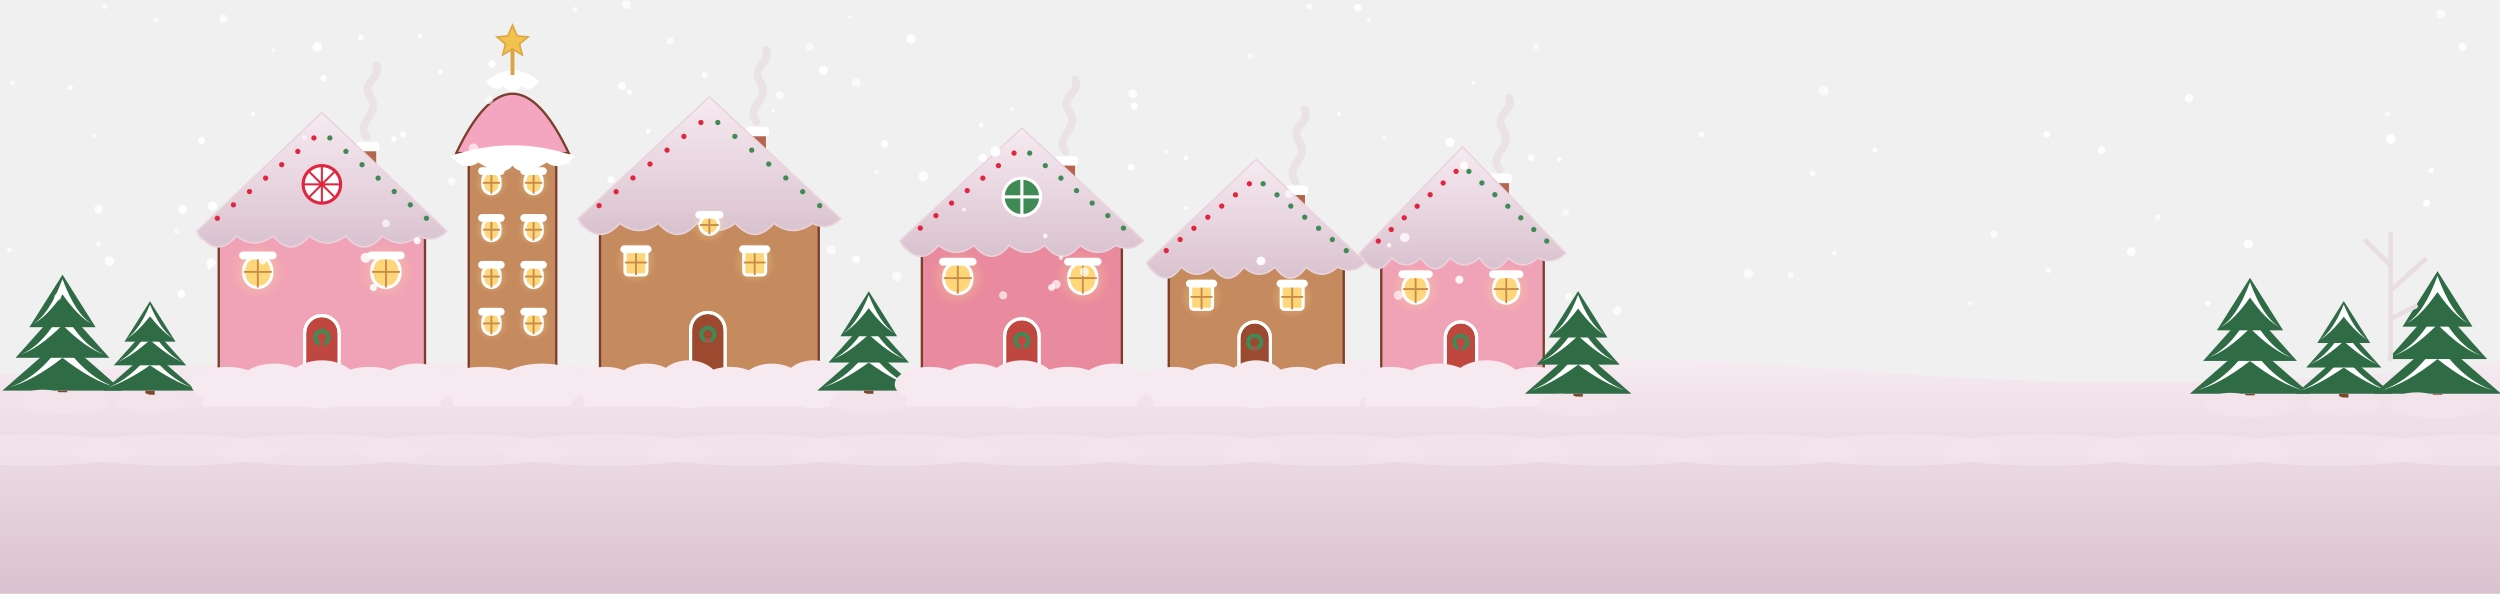
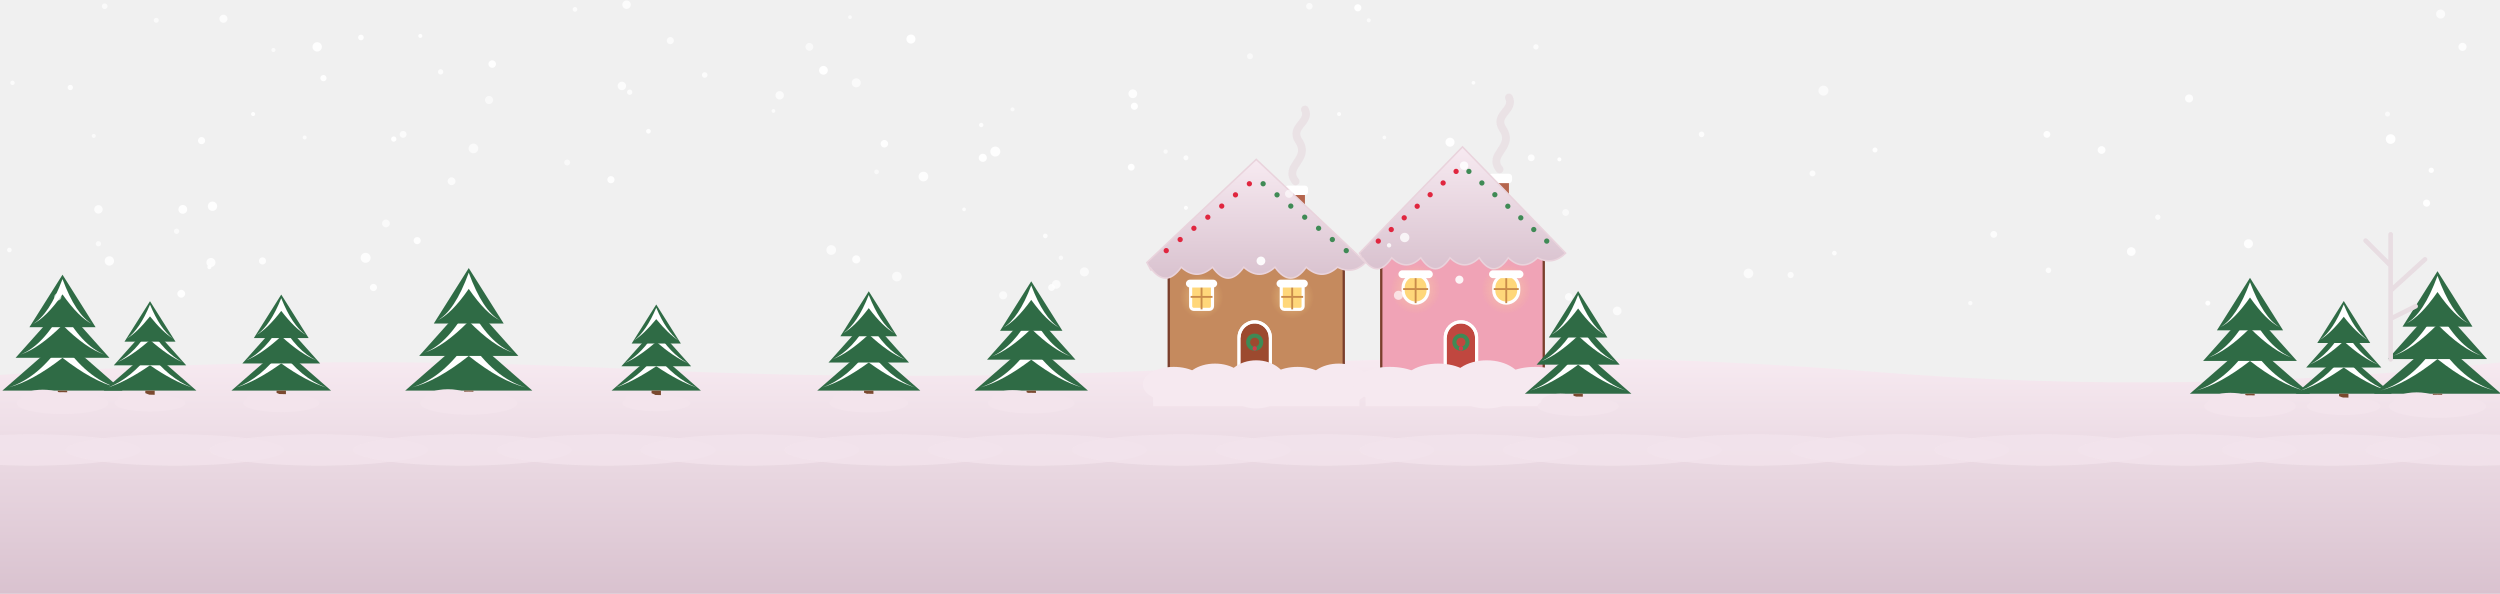
<svg xmlns="http://www.w3.org/2000/svg" width="1600" height="380" viewBox="0 0 1600 380">
  <defs>
    <radialGradient id="glow" cx="50%" cy="50%" r="50%">
      <stop offset="0" stop-color="#fff3c4" />
      <stop offset="1" stop-color="#ffd27a" stop-opacity="0" />
    </radialGradient>
    <linearGradient id="snowg" x1="0" y1="0" x2="0" y2="1">
      <stop offset="0" stop-color="#f7eaf1" />
      <stop offset="1" stop-color="#d9c2cf" />
    </linearGradient>
  </defs>
  <path d="M0 380 V240 Q200 226 400 236 T800 234 T1200 238 T1600 232 V380 Z" fill="url(#snowg)" />
  <path d="M1.5 250.0 L40 216.4 L78.5 250.0 Z" fill="#2f6b45" />
  <path d="M5.35 248.0 Q24.6 242.0 40 219.2 Q55.4 242.0 74.65 248.0 Q59.25 244.0 40 229.0 Q20.75 244.0 5.35 248.0 Z" fill="#fff" />
  <path d="M9.97 229.0 L40 195.4 L70.03 229.0 Z" fill="#2f6b45" />
  <path d="M12.973 227.0 Q27.988 221.0 40 198.2 Q52.012 221.0 67.027 227.0 Q55.015 223.0 40 208.0 Q24.985 223.0 12.973 227.0 Z" fill="#fff" />
  <path d="M18.825 209.4 L40 175.8 L61.175 209.4 Z" fill="#2f6b45" />
  <path d="M20.942 207.4 Q31.53 201.4 40 178.6 Q48.47 201.4 59.058 207.4 Q50.587 203.4 40 188.4 Q29.413 203.4 20.942 207.4 Z" fill="#fff" />
  <rect x="37" y="250" width="6" height="8" fill="#7a4a2f" />
  <ellipse cx="40" cy="258" rx="29.4" ry="7.0" fill="#f3e4ec" />
  <ellipse cx="27.4" cy="255" rx="14.0" ry="5.6" fill="#f3e4ec" />
  <path d="M66.3 250.0 L96 224.08 L125.7 250.0 Z" fill="#2f6b45" />
  <path d="M69.27 248.0 Q84.12 242.0 96 226.24 Q107.88 242.0 122.73 248.0 Q110.85 244.0 96 233.8 Q81.15 244.0 69.27 248.0 Z" fill="#fff" />
  <path d="M72.834 233.8 L96 207.88 L119.166 233.8 Z" fill="#2f6b45" />
  <path d="M75.151 231.8 Q86.734 225.8 96 210.04 Q105.266 225.8 116.849 231.8 Q107.583 227.8 96 217.6 Q84.417 227.8 75.151 231.8 Z" fill="#fff" />
  <path d="M79.665 218.68 L96 192.76 L112.335 218.68 Z" fill="#2f6b45" />
  <path d="M81.298 216.68 Q89.466 210.68 96 194.92 Q102.534 210.68 110.702 216.68 Q104.168 212.68 96 202.48 Q87.832 212.68 81.298 216.68 Z" fill="#fff" />
  <rect x="93" y="250" width="6" height="8" fill="#7a4a2f" />
  <ellipse cx="96" cy="258" rx="22.7" ry="5.4" fill="#f3e4ec" />
  <ellipse cx="86.3" cy="255" rx="10.8" ry="4.3" fill="#f3e4ec" />
-   <rect x="229.76" y="94.0" width="11" height="38.4" fill="#b5654d" />
-   <rect x="227.76" y="90.8" width="15" height="6" rx="2" fill="#fff" />
-   <path d="M234.76 87.6 c-8 -10 10 -14 2 -26 c-6 -9 8 -12 4 -20" fill="none" stroke="#e8dde2" stroke-width="5" stroke-linecap="round" opacity=".75" />
-   <rect x="140" y="142" width="132" height="104" fill="#f0a3b6" stroke="#7a3f2c" stroke-width="1.5" />
-   <circle cx="146.5" cy="146.0" r="1.4" fill="#fff" />
-   <circle cx="153.5" cy="146.0" r="1.4" fill="#fff" />
-   <circle cx="160.5" cy="146.0" r="1.4" fill="#fff" />
-   <circle cx="167.5" cy="146.0" r="1.4" fill="#fff" />
-   <circle cx="174.5" cy="146.0" r="1.4" fill="#fff" />
-   <circle cx="181.5" cy="146.0" r="1.4" fill="#fff" />
-   <circle cx="188.5" cy="146.0" r="1.4" fill="#fff" />
-   <circle cx="195.5" cy="146.0" r="1.4" fill="#fff" />
-   <circle cx="202.5" cy="146.0" r="1.4" fill="#fff" />
-   <circle cx="209.5" cy="146.0" r="1.4" fill="#fff" />
-   <circle cx="216.5" cy="146.0" r="1.4" fill="#fff" />
-   <circle cx="223.5" cy="146.0" r="1.4" fill="#fff" />
-   <circle cx="230.5" cy="146.0" r="1.4" fill="#fff" />
-   <circle cx="237.5" cy="146.0" r="1.4" fill="#fff" />
-   <circle cx="244.5" cy="146.0" r="1.4" fill="#fff" />
-   <circle cx="251.5" cy="146.0" r="1.4" fill="#fff" />
-   <circle cx="258.5" cy="146.0" r="1.4" fill="#fff" />
-   <circle cx="265.5" cy="146.0" r="1.4" fill="#fff" />
-   <path d="M130 146 L206.0 78 L282 146 Z" fill="#f6c6d4" stroke="#7a3f2c" stroke-width="1.5" />
-   <path d="M126 148 L206.0 72 L286 148 Q278 156 268 151 Q256.3 160 244.7 151 Q233.0 165 221.3 151 Q209.7 160 198.0 151 Q186.3 165 174.7 151 Q163.0 160 151.3 151 Q139.7 165 128.0 151 Q130 156 126 148 Z" fill="url(#snowg)" stroke="#e9d3dc" stroke-width="1" />
-   <circle cx="139.1" cy="139.7" r="1.7" fill="#e0263f" />
-   <circle cx="149.4" cy="131.1" r="1.7" fill="#e0263f" />
-   <circle cx="159.7" cy="122.6" r="1.7" fill="#e0263f" />
-   <circle cx="170.0" cy="114.0" r="1.7" fill="#e0263f" />
-   <circle cx="180.3" cy="105.4" r="1.7" fill="#e0263f" />
-   <circle cx="190.6" cy="96.9" r="1.7" fill="#e0263f" />
-   <circle cx="200.9" cy="88.3" r="1.7" fill="#e0263f" />
-   <circle cx="211.1" cy="88.3" r="1.7" fill="#3f8a55" />
-   <circle cx="221.4" cy="96.9" r="1.7" fill="#3f8a55" />
-   <circle cx="231.7" cy="105.4" r="1.7" fill="#3f8a55" />
-   <circle cx="242.0" cy="114.0" r="1.7" fill="#3f8a55" />
-   <circle cx="252.3" cy="122.6" r="1.7" fill="#3f8a55" />
-   <circle cx="262.6" cy="131.1" r="1.7" fill="#3f8a55" />
-   <circle cx="272.9" cy="139.7" r="1.7" fill="#3f8a55" />
-   <circle cx="165.0" cy="174.0" r="18" fill="url(#glow)" opacity=".55" />
-   <rect x="156" y="164" width="18" height="20" rx="9.0" fill="#ffd77a" stroke="#fff" stroke-width="2" />
-   <line x1="165.0" y1="164" x2="165.0" y2="184" stroke="#c98b4a" stroke-width="1.2" />
-   <line x1="156" y1="174.0" x2="174" y2="174.0" stroke="#c98b4a" stroke-width="1.2" />
-   <rect x="153" y="161" width="24" height="5" rx="2.5" fill="#fff" />
-   <circle cx="247.0" cy="174.0" r="18" fill="url(#glow)" opacity=".55" />
-   <rect x="238" y="164" width="18" height="20" rx="9.0" fill="#ffd77a" stroke="#fff" stroke-width="2" />
-   <line x1="247.0" y1="164" x2="247.0" y2="184" stroke="#c98b4a" stroke-width="1.2" />
-   <line x1="238" y1="174.0" x2="256" y2="174.0" stroke="#c98b4a" stroke-width="1.2" />
-   <rect x="235" y="161" width="24" height="5" rx="2.5" fill="#fff" />
-   <rect x="195" y="202" width="22" height="44" rx="11.0" ry="11.0" fill="#c0473f" stroke="#fff" stroke-width="2" />
-   <rect x="195" y="213.0" width="22" height="33.0" fill="#c0473f" />
-   <path d="M195 246 V213.0 A11.0 11.0 0 0 1 217 213.0 V246" fill="none" stroke="#fff" stroke-width="2" />
-   <circle cx="206.0" cy="216.0" r="4.2" fill="none" stroke="#3f8a55" stroke-width="2.6" />
-   <circle cx="206.0" cy="220.0" r="1.4" fill="#d23c4b" />
-   <circle cx="206" cy="118" r="12" fill="#fff" stroke="#e0263f" stroke-width="2" />
-   <path d="M194 118 H218 M206 106 V130 M198 110 L214 126 M214 110 L198 126" stroke="#e0263f" stroke-width="1.3" />
-   <ellipse cx="145.2" cy="246" rx="22.8" ry="11.2" fill="#f6e9f0" />
-   <ellipse cx="175.6" cy="246" rx="22.8" ry="13.3" fill="#f6e9f0" />
-   <ellipse cx="206.0" cy="246" rx="22.8" ry="15.4" fill="#f6e9f0" />
-   <ellipse cx="236.4" cy="246" rx="22.8" ry="11.2" fill="#f6e9f0" />
-   <ellipse cx="266.8" cy="246" rx="22.8" ry="13.3" fill="#f6e9f0" />
-   <rect x="130" y="246" width="152" height="14" fill="#f6e9f0" />
-   <rect x="300" y="96" width="56" height="150" fill="#c58a5e" stroke="#7a3f2c" stroke-width="1.5" />
-   <circle cx="314.5" cy="117.0" r="11" fill="url(#glow)" opacity=".55" />
-   <rect x="309" y="110" width="11" height="14" rx="5.5" fill="#ffd77a" stroke="#fff" stroke-width="2" />
-   <line x1="314.5" y1="110" x2="314.5" y2="124" stroke="#c98b4a" stroke-width="1.2" />
-   <line x1="309" y1="117.0" x2="320" y2="117.0" stroke="#c98b4a" stroke-width="1.2" />
-   <rect x="306" y="107" width="17" height="5" rx="2.5" fill="#fff" />
-   <circle cx="341.5" cy="117.0" r="11" fill="url(#glow)" opacity=".55" />
-   <rect x="336" y="110" width="11" height="14" rx="5.5" fill="#ffd77a" stroke="#fff" stroke-width="2" />
-   <line x1="341.5" y1="110" x2="341.5" y2="124" stroke="#c98b4a" stroke-width="1.2" />
-   <line x1="336" y1="117.0" x2="347" y2="117.0" stroke="#c98b4a" stroke-width="1.2" />
-   <rect x="333" y="107" width="17" height="5" rx="2.5" fill="#fff" />
-   <circle cx="314.5" cy="147.0" r="11" fill="url(#glow)" opacity=".55" />
-   <rect x="309" y="140" width="11" height="14" rx="5.5" fill="#ffd77a" stroke="#fff" stroke-width="2" />
-   <line x1="314.5" y1="140" x2="314.5" y2="154" stroke="#c98b4a" stroke-width="1.2" />
-   <line x1="309" y1="147.0" x2="320" y2="147.0" stroke="#c98b4a" stroke-width="1.2" />
-   <rect x="306" y="137" width="17" height="5" rx="2.5" fill="#fff" />
-   <circle cx="341.5" cy="147.0" r="11" fill="url(#glow)" opacity=".55" />
-   <rect x="336" y="140" width="11" height="14" rx="5.5" fill="#ffd77a" stroke="#fff" stroke-width="2" />
-   <line x1="341.5" y1="140" x2="341.5" y2="154" stroke="#c98b4a" stroke-width="1.2" />
-   <line x1="336" y1="147.0" x2="347" y2="147.0" stroke="#c98b4a" stroke-width="1.2" />
-   <rect x="333" y="137" width="17" height="5" rx="2.5" fill="#fff" />
-   <circle cx="314.5" cy="177.0" r="11" fill="url(#glow)" opacity=".55" />
-   <rect x="309" y="170" width="11" height="14" rx="5.5" fill="#ffd77a" stroke="#fff" stroke-width="2" />
-   <line x1="314.5" y1="170" x2="314.5" y2="184" stroke="#c98b4a" stroke-width="1.2" />
-   <line x1="309" y1="177.0" x2="320" y2="177.0" stroke="#c98b4a" stroke-width="1.2" />
-   <rect x="306" y="167" width="17" height="5" rx="2.5" fill="#fff" />
-   <circle cx="341.5" cy="177.0" r="11" fill="url(#glow)" opacity=".55" />
-   <rect x="336" y="170" width="11" height="14" rx="5.5" fill="#ffd77a" stroke="#fff" stroke-width="2" />
-   <line x1="341.5" y1="170" x2="341.5" y2="184" stroke="#c98b4a" stroke-width="1.2" />
-   <line x1="336" y1="177.0" x2="347" y2="177.0" stroke="#c98b4a" stroke-width="1.2" />
-   <rect x="333" y="167" width="17" height="5" rx="2.5" fill="#fff" />
-   <circle cx="314.5" cy="207.0" r="11" fill="url(#glow)" opacity=".55" />
-   <rect x="309" y="200" width="11" height="14" rx="5.5" fill="#ffd77a" stroke="#fff" stroke-width="2" />
-   <line x1="314.5" y1="200" x2="314.5" y2="214" stroke="#c98b4a" stroke-width="1.2" />
-   <line x1="309" y1="207.0" x2="320" y2="207.0" stroke="#c98b4a" stroke-width="1.2" />
-   <rect x="306" y="197" width="17" height="5" rx="2.5" fill="#fff" />
-   <circle cx="341.5" cy="207.0" r="11" fill="url(#glow)" opacity=".55" />
-   <rect x="336" y="200" width="11" height="14" rx="5.5" fill="#ffd77a" stroke="#fff" stroke-width="2" />
-   <line x1="341.5" y1="200" x2="341.5" y2="214" stroke="#c98b4a" stroke-width="1.2" />
-   <line x1="336" y1="207.0" x2="347" y2="207.0" stroke="#c98b4a" stroke-width="1.2" />
-   <rect x="333" y="197" width="17" height="5" rx="2.5" fill="#fff" />
-   <path d="M292 98 Q328.0 22 364 98 Z" fill="#f4a6c0" stroke="#7a3f2c" stroke-width="1.5" />
-   <path d="M288 100 Q328.0 86 368 100 Q358 110 350 104 Q334.0 114 328.0 106 Q322.0 114 306 104 Q298 110 288 100 Z" fill="#fff" />
-   <path d="M311.0 52 Q328.0 38 345.0 52 Q339.0 60 334.0 55 Q328.0 62 322.0 55 Q317.0 60 311.0 52 Z" fill="#fff" />
-   <line x1="328.0" y1="48" x2="328.0" y2="30" stroke="#d9a441" stroke-width="2.5" />
-   <path d="M328.0 16 l3 7 7 .6 -5.5 4.6 1.8 7 -6.3 -3.8 -6.3 3.8 1.8 -7 -5.5 -4.6 7 -.6 z" fill="#f2c14e" stroke="#d9a441" />
-   <ellipse cx="309.0" cy="246" rx="28.5" ry="11.2" fill="#f6e9f0" />
-   <ellipse cx="347.0" cy="246" rx="28.5" ry="13.3" fill="#f6e9f0" />
-   <rect x="290" y="246" width="76" height="14" fill="#f6e9f0" />
-   <rect x="479.2" y="84.5" width="11" height="39.6" fill="#b5654d" />
-   <rect x="477.2" y="81.2" width="15" height="6" rx="2" fill="#fff" />
-   <path d="M484.2 77.9 c-8 -10 10 -14 2 -26 c-6 -9 8 -12 4 -20" fill="none" stroke="#e8dde2" stroke-width="5" stroke-linecap="round" opacity=".75" />
-   <rect x="384" y="134" width="140" height="112" fill="#c58a5e" stroke="#7a3f2c" stroke-width="1.5" />
-   <circle cx="390.4" cy="138.0" r="1.4" fill="#fff" />
-   <circle cx="397.1" cy="138.0" r="1.4" fill="#fff" />
-   <circle cx="403.8" cy="138.0" r="1.4" fill="#fff" />
-   <circle cx="410.4" cy="138.0" r="1.4" fill="#fff" />
-   <circle cx="417.1" cy="138.0" r="1.4" fill="#fff" />
-   <circle cx="423.9" cy="138.0" r="1.4" fill="#fff" />
-   <circle cx="430.6" cy="138.0" r="1.4" fill="#fff" />
-   <circle cx="437.2" cy="138.0" r="1.4" fill="#fff" />
-   <circle cx="443.9" cy="138.0" r="1.4" fill="#fff" />
-   <circle cx="450.6" cy="138.0" r="1.4" fill="#fff" />
-   <circle cx="457.4" cy="138.0" r="1.4" fill="#fff" />
-   <circle cx="464.1" cy="138.0" r="1.4" fill="#fff" />
-   <circle cx="470.8" cy="138.0" r="1.4" fill="#fff" />
-   <circle cx="477.4" cy="138.0" r="1.4" fill="#fff" />
-   <circle cx="484.1" cy="138.0" r="1.4" fill="#fff" />
-   <circle cx="490.9" cy="138.0" r="1.4" fill="#fff" />
-   <circle cx="497.6" cy="138.0" r="1.4" fill="#fff" />
-   <circle cx="504.2" cy="138.0" r="1.4" fill="#fff" />
-   <circle cx="510.9" cy="138.0" r="1.4" fill="#fff" />
-   <circle cx="517.6" cy="138.0" r="1.4" fill="#fff" />
-   <path d="M374 138 L454.0 68 L534 138 Z" fill="#e7a77f" stroke="#7a3f2c" stroke-width="1.5" />
-   <path d="M370 140 L454.0 62 L538 140 Q530 148 520 143 Q507.7 152 495.3 143 Q483.0 157 470.7 143 Q458.3 152 446.0 143 Q433.7 157 421.3 143 Q409.0 152 396.7 143 Q384.3 157 372.0 143 Q374 148 370 140 Z" fill="url(#snowg)" stroke="#e9d3dc" stroke-width="1" />
-   <circle cx="383.4" cy="131.6" r="1.7" fill="#e0263f" />
-   <circle cx="394.3" cy="122.7" r="1.7" fill="#e0263f" />
-   <circle cx="405.1" cy="113.9" r="1.7" fill="#e0263f" />
-   <circle cx="416.0" cy="105.0" r="1.7" fill="#e0263f" />
-   <circle cx="426.9" cy="96.1" r="1.7" fill="#e0263f" />
-   <circle cx="437.7" cy="87.3" r="1.7" fill="#e0263f" />
-   <circle cx="448.6" cy="78.4" r="1.7" fill="#e0263f" />
-   <circle cx="459.4" cy="78.4" r="1.7" fill="#3f8a55" />
-   <circle cx="470.3" cy="87.3" r="1.7" fill="#3f8a55" />
-   <circle cx="481.1" cy="96.1" r="1.7" fill="#3f8a55" />
-   <circle cx="492.0" cy="105.0" r="1.7" fill="#3f8a55" />
-   <circle cx="502.9" cy="113.9" r="1.7" fill="#3f8a55" />
-   <circle cx="513.7" cy="122.7" r="1.7" fill="#3f8a55" />
-   <circle cx="524.6" cy="131.6" r="1.7" fill="#3f8a55" />
-   <circle cx="407.0" cy="168.0" r="14" fill="url(#glow)" opacity=".55" />
-   <rect x="400" y="160" width="14" height="16" rx="2" fill="#ffd77a" stroke="#fff" stroke-width="2" />
-   <line x1="407.0" y1="160" x2="407.0" y2="176" stroke="#c98b4a" stroke-width="1.2" />
-   <line x1="400" y1="168.0" x2="414" y2="168.0" stroke="#c98b4a" stroke-width="1.2" />
-   <rect x="397" y="157" width="20" height="5" rx="2.5" fill="#fff" />
-   <circle cx="483.0" cy="168.0" r="14" fill="url(#glow)" opacity=".55" />
-   <rect x="476" y="160" width="14" height="16" rx="2" fill="#ffd77a" stroke="#fff" stroke-width="2" />
-   <line x1="483.0" y1="160" x2="483.0" y2="176" stroke="#c98b4a" stroke-width="1.2" />
-   <line x1="476" y1="168.0" x2="490" y2="168.0" stroke="#c98b4a" stroke-width="1.2" />
-   <rect x="473" y="157" width="20" height="5" rx="2.5" fill="#fff" />
-   <circle cx="454.0" cy="144.0" r="12" fill="url(#glow)" opacity=".55" />
-   <rect x="448" y="138" width="12" height="12" rx="6.0" fill="#ffd77a" stroke="#fff" stroke-width="2" />
-   <line x1="454.0" y1="138" x2="454.0" y2="150" stroke="#c98b4a" stroke-width="1.2" />
-   <line x1="448" y1="144.0" x2="460" y2="144.0" stroke="#c98b4a" stroke-width="1.2" />
-   <rect x="445" y="135" width="18" height="5" rx="2.5" fill="#fff" />
-   <rect x="442" y="200" width="22" height="46" rx="11.0" ry="11.0" fill="#9c4a2f" stroke="#fff" stroke-width="2" />
-   <rect x="442" y="211.0" width="22" height="35.0" fill="#9c4a2f" />
-   <path d="M442 246 V211.0 A11.0 11.0 0 0 1 464 211.0 V246" fill="none" stroke="#fff" stroke-width="2" />
-   <circle cx="453.0" cy="214.0" r="4.2" fill="none" stroke="#3f8a55" stroke-width="2.6" />
-   <circle cx="453.0" cy="218.0" r="1.4" fill="#d23c4b" />
-   <ellipse cx="387.3" cy="246" rx="20.0" ry="11.2" fill="#f6e9f0" />
-   <ellipse cx="414.0" cy="246" rx="20.0" ry="13.3" fill="#f6e9f0" />
-   <ellipse cx="440.7" cy="246" rx="20.0" ry="15.4" fill="#f6e9f0" />
-   <ellipse cx="467.3" cy="246" rx="20.0" ry="11.2" fill="#f6e9f0" />
-   <ellipse cx="494.0" cy="246" rx="20.0" ry="13.3" fill="#f6e9f0" />
-   <ellipse cx="520.7" cy="246" rx="20.0" ry="15.4" fill="#f6e9f0" />
-   <rect x="374" y="246" width="160" height="14" fill="#f6e9f0" />
+   <path d="M148.1 250.0 L180 222.16 L211.9 250.0 Z" fill="#2f6b45" />
+   <path d="M151.29 248.0 Q167.24 242.0 180 224.48 Q192.76 242.0 208.71 248.0 Q195.95 244.0 180 232.6 Q164.05 244.0 151.29 248.0 Z" fill="#fff" />
+   <path d="M155.118 232.6 L180 204.76 L204.882 232.6 Z" fill="#2f6b45" />
+   <path d="M157.606 230.6 Q170.047 224.6 180 207.08 Q189.953 224.6 202.394 230.6 Q192.441 226.6 180 215.2 Q167.559 226.6 157.606 230.6 Z" fill="#fff" />
+   <path d="M162.455 216.36 L180 188.52 L197.545 216.36 Z" fill="#2f6b45" />
+   <path d="M164.209 214.36 Q172.982 208.36 180 190.84 Q187.018 208.36 195.791 214.36 Q188.773 210.36 180 198.96 Q171.227 210.36 164.209 214.36 Z" fill="#fff" />
+   <rect x="177" y="250" width="6" height="8" fill="#7a4a2f" />
+   <ellipse cx="180" cy="258" rx="24.4" ry="5.8" fill="#f3e4ec" />
+   <ellipse cx="169.6" cy="255" rx="11.6" ry="4.6" fill="#f3e4ec" />
+   <path d="M259.3 250.0 L300 214.48 L340.7 250.0 Z" fill="#2f6b45" />
+   <path d="M263.37 248.0 Q283.72 242.0 300 217.44 Q316.28 242.0 336.63 248.0 Q320.35 244.0 300 227.8 Q279.65 244.0 263.37 248.0 Z" fill="#fff" />
+   <path d="M268.254 227.8 L300 192.28 L331.746 227.8 Z" fill="#2f6b45" />
+   <path d="M271.429 225.8 Q287.302 219.8 300 195.24 Q312.698 219.8 328.571 225.8 Q315.873 221.8 300 205.6 Q284.127 221.8 271.429 225.8 Z" fill="#fff" />
+   <path d="M277.615 207.08 L300 171.56 L322.385 207.08 Z" fill="#2f6b45" />
+   <path d="M279.853 205.08 Q291.046 199.08 300 174.52 Q308.954 199.08 320.147 205.08 Q311.192 201.08 300 184.88 Q288.808 201.08 279.853 205.08 Z" fill="#fff" />
+   <rect x="297" y="250" width="6" height="8" fill="#7a4a2f" />
+   <ellipse cx="300" cy="258" rx="31.1" ry="7.4" fill="#f3e4ec" />
+   <ellipse cx="286.7" cy="255" rx="14.8" ry="5.9" fill="#f3e4ec" />
+   <path d="M391.4 250.0 L420 225.04 L448.6 250.0 Z" fill="#2f6b45" />
+   <path d="M394.26 248.0 Q408.56 242.0 420 227.12 Q431.44 242.0 445.74 248.0 Q434.3 244.0 420 234.4 Q405.7 244.0 394.26 248.0 Z" fill="#fff" />
+   <path d="M397.692 234.4 L420 209.44 L442.308 234.4 Z" fill="#2f6b45" />
+   <path d="M399.923 232.4 Q411.077 226.4 420 211.52 Q428.923 226.4 440.077 232.4 Q431.154 228.4 420 218.8 Q408.846 228.4 399.923 232.4 Z" fill="#fff" />
+   <path d="M404.27 219.84 L420 194.88 L435.73 219.84 Z" fill="#2f6b45" />
+   <path d="M405.843 217.84 Q413.708 211.84 420 196.96 Q426.292 211.84 434.157 217.84 Q427.865 213.84 420 204.24 Q412.135 213.84 405.843 217.84 Z" fill="#fff" />
+   <rect x="417" y="250" width="6" height="8" fill="#7a4a2f" />
+   <ellipse cx="420" cy="258" rx="21.8" ry="5.2" fill="#f3e4ec" />
+   <ellipse cx="410.6" cy="255" rx="10.4" ry="4.2" fill="#f3e4ec" />
  <path d="M523.0 250.0 L556 221.2 L589.0 250.0 Z" fill="#2f6b45" />
  <path d="M526.3 248.0 Q542.8 242.0 556 223.6 Q569.2 242.0 585.7 248.0 Q572.5 244.0 556 232.0 Q539.5 244.0 526.3 248.0 Z" fill="#fff" />
  <path d="M530.26 232.0 L556 203.2 L581.74 232.0 Z" fill="#2f6b45" />
  <path d="M532.834 230.0 Q545.704 224.0 556 205.6 Q566.296 224.0 579.166 230.0 Q568.87 226.0 556 214.0 Q543.13 226.0 532.834 230.0 Z" fill="#fff" />
  <path d="M537.85 215.2 L556 186.4 L574.15 215.2 Z" fill="#2f6b45" />
  <path d="M539.665 213.2 Q548.74 207.2 556 188.8 Q563.26 207.2 572.335 213.2 Q565.075 209.2 556 197.2 Q546.925 209.2 539.665 213.2 Z" fill="#fff" />
  <rect x="553" y="250" width="6" height="8" fill="#7a4a2f" />
  <ellipse cx="556" cy="258" rx="25.2" ry="6.0" fill="#f3e4ec" />
  <ellipse cx="545.2" cy="255" rx="12.0" ry="4.8" fill="#f3e4ec" />
-   <rect x="677.04" y="103.0" width="11" height="36.0" fill="#b5654d" />
-   <rect x="675.04" y="100.0" width="15" height="6" rx="2" fill="#fff" />
-   <path d="M682.04 97.0 c-8 -10 10 -14 2 -26 c-6 -9 8 -12 4 -20" fill="none" stroke="#e8dde2" stroke-width="5" stroke-linecap="round" opacity=".75" />
-   <rect x="590" y="148" width="128" height="98" fill="#e98a9e" stroke="#7a3f2c" stroke-width="1.5" />
-   <circle cx="596.4" cy="152.0" r="1.4" fill="#fff" />
-   <circle cx="603.2" cy="152.0" r="1.4" fill="#fff" />
-   <circle cx="609.9" cy="152.0" r="1.4" fill="#fff" />
-   <circle cx="616.7" cy="152.0" r="1.4" fill="#fff" />
-   <circle cx="623.5" cy="152.0" r="1.4" fill="#fff" />
-   <circle cx="630.3" cy="152.0" r="1.4" fill="#fff" />
-   <circle cx="637.1" cy="152.0" r="1.4" fill="#fff" />
-   <circle cx="643.8" cy="152.0" r="1.4" fill="#fff" />
-   <circle cx="650.6" cy="152.0" r="1.4" fill="#fff" />
-   <circle cx="657.4" cy="152.0" r="1.4" fill="#fff" />
-   <circle cx="664.2" cy="152.0" r="1.4" fill="#fff" />
-   <circle cx="670.9" cy="152.0" r="1.4" fill="#fff" />
-   <circle cx="677.7" cy="152.0" r="1.4" fill="#fff" />
-   <circle cx="684.5" cy="152.0" r="1.4" fill="#fff" />
-   <circle cx="691.3" cy="152.0" r="1.4" fill="#fff" />
-   <circle cx="698.1" cy="152.0" r="1.4" fill="#fff" />
-   <circle cx="704.8" cy="152.0" r="1.4" fill="#fff" />
-   <circle cx="711.6" cy="152.0" r="1.4" fill="#fff" />
-   <path d="M580 152 L654.0 88 L728 152 Z" fill="#f6c6d4" stroke="#7a3f2c" stroke-width="1.5" />
-   <path d="M576 154 L654.0 82 L732 154 Q724 162 714 157 Q702.7 166 691.3 157 Q680.0 171 668.7 157 Q657.3 166 646.0 157 Q634.7 171 623.3 157 Q612.0 166 600.7 157 Q589.3 171 578.0 157 Q580 162 576 154 Z" fill="url(#snowg)" stroke="#e9d3dc" stroke-width="1" />
-   <circle cx="589.0" cy="146.0" r="1.7" fill="#e0263f" />
-   <circle cx="599.0" cy="138.0" r="1.7" fill="#e0263f" />
-   <circle cx="609.0" cy="130.0" r="1.7" fill="#e0263f" />
-   <circle cx="619.0" cy="122.0" r="1.7" fill="#e0263f" />
-   <circle cx="629.0" cy="114.0" r="1.7" fill="#e0263f" />
-   <circle cx="639.0" cy="106.0" r="1.7" fill="#e0263f" />
-   <circle cx="649.0" cy="98.0" r="1.7" fill="#e0263f" />
-   <circle cx="659.0" cy="98.0" r="1.7" fill="#3f8a55" />
-   <circle cx="669.0" cy="106.0" r="1.7" fill="#3f8a55" />
-   <circle cx="679.0" cy="114.0" r="1.7" fill="#3f8a55" />
-   <circle cx="689.0" cy="122.0" r="1.7" fill="#3f8a55" />
-   <circle cx="699.0" cy="130.0" r="1.7" fill="#3f8a55" />
-   <circle cx="709.0" cy="138.0" r="1.7" fill="#3f8a55" />
-   <circle cx="719.0" cy="146.0" r="1.7" fill="#3f8a55" />
-   <circle cx="613.0" cy="178.0" r="18" fill="url(#glow)" opacity=".55" />
-   <rect x="604" y="168" width="18" height="20" rx="9.0" fill="#ffd77a" stroke="#fff" stroke-width="2" />
-   <line x1="613.0" y1="168" x2="613.0" y2="188" stroke="#c98b4a" stroke-width="1.2" />
-   <line x1="604" y1="178.0" x2="622" y2="178.0" stroke="#c98b4a" stroke-width="1.2" />
-   <rect x="601" y="165" width="24" height="5" rx="2.5" fill="#fff" />
-   <circle cx="693.0" cy="178.0" r="18" fill="url(#glow)" opacity=".55" />
-   <rect x="684" y="168" width="18" height="20" rx="9.0" fill="#ffd77a" stroke="#fff" stroke-width="2" />
-   <line x1="693.0" y1="168" x2="693.0" y2="188" stroke="#c98b4a" stroke-width="1.2" />
-   <line x1="684" y1="178.0" x2="702" y2="178.0" stroke="#c98b4a" stroke-width="1.2" />
-   <rect x="681" y="165" width="24" height="5" rx="2.5" fill="#fff" />
-   <rect x="643" y="204" width="22" height="42" rx="11.0" ry="11.0" fill="#c0473f" stroke="#fff" stroke-width="2" />
-   <rect x="643" y="215.0" width="22" height="31.0" fill="#c0473f" />
-   <path d="M643 246 V215.0 A11.0 11.0 0 0 1 665 215.0 V246" fill="none" stroke="#fff" stroke-width="2" />
-   <circle cx="654.0" cy="218.0" r="4.2" fill="none" stroke="#3f8a55" stroke-width="2.6" />
-   <circle cx="654.0" cy="222.0" r="1.4" fill="#d23c4b" />
-   <circle cx="654" cy="126" r="12" fill="#3f8a55" stroke="#fff" stroke-width="2" />
-   <path d="M642 126 H666 M654 114 V138" stroke="#fff" stroke-width="2" />
-   <ellipse cx="594.8" cy="246" rx="22.2" ry="11.2" fill="#f6e9f0" />
-   <ellipse cx="624.4" cy="246" rx="22.2" ry="13.3" fill="#f6e9f0" />
-   <ellipse cx="654.0" cy="246" rx="22.2" ry="15.4" fill="#f6e9f0" />
-   <ellipse cx="683.6" cy="246" rx="22.2" ry="11.2" fill="#f6e9f0" />
-   <ellipse cx="713.2" cy="246" rx="22.2" ry="13.3" fill="#f6e9f0" />
-   <rect x="580" y="246" width="148" height="14" fill="#f6e9f0" />
+   <path d="M623.7 250.0 L660 218.32 L696.3 250.0 Z" fill="#2f6b45" />
+   <path d="M627.33 248.0 Q645.48 242.0 660 220.96 Q674.52 242.0 692.67 248.0 Q678.15 244.0 660 230.2 Q641.85 244.0 627.33 248.0 Z" fill="#fff" />
+   <path d="M631.686 230.2 L660 198.52 L688.314 230.2 Z" fill="#2f6b45" />
+   <path d="M634.517 228.2 Q648.674 222.2 660 201.16 Q671.326 222.2 685.483 228.2 Q674.157 224.2 660 210.4 Q645.843 224.2 634.517 228.2 Z" fill="#fff" />
+   <path d="M640.035 211.72 L660 180.04 L679.965 211.72 Z" fill="#2f6b45" />
+   <path d="M642.032 209.72 Q652.014 203.72 660 182.68 Q667.986 203.72 677.968 209.72 Q669.982 205.72 660 191.92 Q650.018 205.72 642.032 209.72 Z" fill="#fff" />
+   <rect x="657" y="250" width="6" height="8" fill="#7a4a2f" />
+   <ellipse cx="660" cy="258" rx="27.7" ry="6.6" fill="#f3e4ec" />
+   <ellipse cx="648.1" cy="255" rx="13.2" ry="5.3" fill="#f3e4ec" />
  <rect x="824.16" y="121.5" width="11" height="32.4" fill="#b5654d" />
  <rect x="822.16" y="118.8" width="15" height="6" rx="2" fill="#fff" />
  <path d="M829.16 116.1 c-8 -10 10 -14 2 -26 c-6 -9 8 -12 4 -20" fill="none" stroke="#e8dde2" stroke-width="5" stroke-linecap="round" opacity=".75" />
  <rect x="748" y="162" width="112" height="84" fill="#c58a5e" stroke="#7a3f2c" stroke-width="1.5" />
  <circle cx="754.3" cy="166.0" r="1.4" fill="#fff" />
  <circle cx="760.9" cy="166.0" r="1.4" fill="#fff" />
  <circle cx="767.6" cy="166.0" r="1.4" fill="#fff" />
  <circle cx="774.2" cy="166.0" r="1.4" fill="#fff" />
  <circle cx="780.8" cy="166.0" r="1.4" fill="#fff" />
  <circle cx="787.4" cy="166.0" r="1.4" fill="#fff" />
  <circle cx="794.1" cy="166.0" r="1.4" fill="#fff" />
  <circle cx="800.7" cy="166.0" r="1.4" fill="#fff" />
  <circle cx="807.3" cy="166.0" r="1.4" fill="#fff" />
  <circle cx="813.9" cy="166.0" r="1.4" fill="#fff" />
  <circle cx="820.6" cy="166.0" r="1.4" fill="#fff" />
  <circle cx="827.2" cy="166.0" r="1.4" fill="#fff" />
  <circle cx="833.8" cy="166.0" r="1.4" fill="#fff" />
  <circle cx="840.4" cy="166.0" r="1.4" fill="#fff" />
  <circle cx="847.1" cy="166.0" r="1.4" fill="#fff" />
  <circle cx="853.7" cy="166.0" r="1.4" fill="#fff" />
  <path d="M738 166 L804.0 108 L870 166 Z" fill="#e7a77f" stroke="#7a3f2c" stroke-width="1.5" />
  <path d="M734 168 L804.0 102 L874 168 Q866 176 856 171 Q846.0 180 836.0 171 Q826.0 185 816.0 171 Q806.0 180 796.0 171 Q786.0 185 776.0 171 Q766.0 180 756.0 171 Q746.0 185 736.0 171 Q738 176 734 168 Z" fill="url(#snowg)" stroke="#e9d3dc" stroke-width="1" />
  <circle cx="746.4" cy="160.4" r="1.7" fill="#e0263f" />
  <circle cx="755.3" cy="153.3" r="1.7" fill="#e0263f" />
  <circle cx="764.1" cy="146.1" r="1.7" fill="#e0263f" />
  <circle cx="773.0" cy="139.0" r="1.7" fill="#e0263f" />
  <circle cx="781.9" cy="131.9" r="1.7" fill="#e0263f" />
  <circle cx="790.7" cy="124.7" r="1.7" fill="#e0263f" />
  <circle cx="799.6" cy="117.6" r="1.7" fill="#e0263f" />
  <circle cx="808.4" cy="117.6" r="1.7" fill="#3f8a55" />
  <circle cx="817.3" cy="124.7" r="1.7" fill="#3f8a55" />
  <circle cx="826.1" cy="131.9" r="1.7" fill="#3f8a55" />
  <circle cx="835.0" cy="139.0" r="1.7" fill="#3f8a55" />
  <circle cx="843.9" cy="146.1" r="1.7" fill="#3f8a55" />
  <circle cx="852.7" cy="153.3" r="1.7" fill="#3f8a55" />
  <circle cx="861.6" cy="160.4" r="1.7" fill="#3f8a55" />
  <circle cx="769.0" cy="190.0" r="14" fill="url(#glow)" opacity=".55" />
  <rect x="762" y="182" width="14" height="16" rx="2" fill="#ffd77a" stroke="#fff" stroke-width="2" />
  <line x1="769.0" y1="182" x2="769.0" y2="198" stroke="#c98b4a" stroke-width="1.2" />
  <line x1="762" y1="190.0" x2="776" y2="190.0" stroke="#c98b4a" stroke-width="1.2" />
  <rect x="759" y="179" width="20" height="5" rx="2.5" fill="#fff" />
  <circle cx="827.0" cy="190.0" r="14" fill="url(#glow)" opacity=".55" />
  <rect x="820" y="182" width="14" height="16" rx="2" fill="#ffd77a" stroke="#fff" stroke-width="2" />
  <line x1="827.0" y1="182" x2="827.0" y2="198" stroke="#c98b4a" stroke-width="1.2" />
  <line x1="820" y1="190.0" x2="834" y2="190.0" stroke="#c98b4a" stroke-width="1.2" />
  <rect x="817" y="179" width="20" height="5" rx="2.5" fill="#fff" />
  <rect x="793" y="206" width="20" height="40" rx="10.0" ry="10.0" fill="#9c4a2f" stroke="#fff" stroke-width="2" />
  <rect x="793" y="216.0" width="20" height="30.0" fill="#9c4a2f" />
  <path d="M793 246 V216.0 A10.0 10.0 0 0 1 813 216.0 V246" fill="none" stroke="#fff" stroke-width="2" />
  <circle cx="803.0" cy="219.0" r="4.2" fill="none" stroke="#3f8a55" stroke-width="2.6" />
  <circle cx="803.0" cy="223.0" r="1.4" fill="#d23c4b" />
  <ellipse cx="751.2" cy="246" rx="19.8" ry="11.2" fill="#f6e9f0" />
  <ellipse cx="777.6" cy="246" rx="19.8" ry="13.3" fill="#f6e9f0" />
  <ellipse cx="804.0" cy="246" rx="19.8" ry="15.4" fill="#f6e9f0" />
  <ellipse cx="830.4" cy="246" rx="19.8" ry="11.2" fill="#f6e9f0" />
  <ellipse cx="856.8" cy="246" rx="19.8" ry="13.3" fill="#f6e9f0" />
  <rect x="738" y="246" width="132" height="14" fill="#f6e9f0" />
  <rect x="954.72" y="114.0" width="11" height="33.6" fill="#b5654d" />
  <rect x="952.72" y="111.2" width="15" height="6" rx="2" fill="#fff" />
  <path d="M959.72 108.4 c-8 -10 10 -14 2 -26 c-6 -9 8 -12 4 -20" fill="none" stroke="#e8dde2" stroke-width="5" stroke-linecap="round" opacity=".75" />
  <rect x="884" y="156" width="104" height="90" fill="#f0a3b6" stroke="#7a3f2c" stroke-width="1.5" />
  <circle cx="890.5" cy="160.0" r="1.4" fill="#fff" />
  <circle cx="897.5" cy="160.0" r="1.4" fill="#fff" />
  <circle cx="904.5" cy="160.0" r="1.4" fill="#fff" />
  <circle cx="911.5" cy="160.0" r="1.4" fill="#fff" />
  <circle cx="918.5" cy="160.0" r="1.4" fill="#fff" />
  <circle cx="925.5" cy="160.0" r="1.4" fill="#fff" />
  <circle cx="932.5" cy="160.0" r="1.4" fill="#fff" />
  <circle cx="939.5" cy="160.0" r="1.4" fill="#fff" />
  <circle cx="946.5" cy="160.0" r="1.4" fill="#fff" />
  <circle cx="953.5" cy="160.0" r="1.4" fill="#fff" />
  <circle cx="960.5" cy="160.0" r="1.4" fill="#fff" />
  <circle cx="967.5" cy="160.0" r="1.4" fill="#fff" />
  <circle cx="974.5" cy="160.0" r="1.4" fill="#fff" />
  <circle cx="981.5" cy="160.0" r="1.4" fill="#fff" />
  <path d="M874 160 L936.0 100 L998 160 Z" fill="#f6c6d4" stroke="#7a3f2c" stroke-width="1.5" />
  <path d="M870 162 L936.0 94 L1002 162 Q994 170 984 165 Q974.7 174 965.3 165 Q956.0 179 946.7 165 Q937.3 174 928.0 165 Q918.7 179 909.3 165 Q900.0 174 890.7 165 Q881.3 179 872.0 165 Q874 170 870 162 Z" fill="url(#snowg)" stroke="#e9d3dc" stroke-width="1" />
  <circle cx="882.1" cy="154.3" r="1.7" fill="#e0263f" />
  <circle cx="890.4" cy="146.9" r="1.7" fill="#e0263f" />
  <circle cx="898.7" cy="139.4" r="1.7" fill="#e0263f" />
  <circle cx="907.0" cy="132.0" r="1.7" fill="#e0263f" />
  <circle cx="915.3" cy="124.6" r="1.7" fill="#e0263f" />
  <circle cx="923.6" cy="117.1" r="1.7" fill="#e0263f" />
  <circle cx="931.9" cy="109.7" r="1.7" fill="#e0263f" />
  <circle cx="940.1" cy="109.7" r="1.7" fill="#3f8a55" />
  <circle cx="948.4" cy="117.1" r="1.7" fill="#3f8a55" />
  <circle cx="956.7" cy="124.6" r="1.7" fill="#3f8a55" />
  <circle cx="965.0" cy="132.0" r="1.7" fill="#3f8a55" />
  <circle cx="973.3" cy="139.4" r="1.7" fill="#3f8a55" />
  <circle cx="981.6" cy="146.9" r="1.7" fill="#3f8a55" />
  <circle cx="989.9" cy="154.3" r="1.7" fill="#3f8a55" />
  <circle cx="906.0" cy="185.0" r="16" fill="url(#glow)" opacity=".55" />
  <rect x="898" y="176" width="16" height="18" rx="8.0" fill="#ffd77a" stroke="#fff" stroke-width="2" />
  <line x1="906.0" y1="176" x2="906.0" y2="194" stroke="#c98b4a" stroke-width="1.2" />
  <line x1="898" y1="185.0" x2="914" y2="185.0" stroke="#c98b4a" stroke-width="1.2" />
  <rect x="895" y="173" width="22" height="5" rx="2.5" fill="#fff" />
  <circle cx="964.0" cy="185.0" r="16" fill="url(#glow)" opacity=".55" />
  <rect x="956" y="176" width="16" height="18" rx="8.0" fill="#ffd77a" stroke="#fff" stroke-width="2" />
  <line x1="964.0" y1="176" x2="964.0" y2="194" stroke="#c98b4a" stroke-width="1.2" />
  <line x1="956" y1="185.0" x2="972" y2="185.0" stroke="#c98b4a" stroke-width="1.2" />
  <rect x="953" y="173" width="22" height="5" rx="2.5" fill="#fff" />
  <rect x="925" y="206" width="20" height="40" rx="10.0" ry="10.0" fill="#c0473f" stroke="#fff" stroke-width="2" />
  <rect x="925" y="216.0" width="20" height="30.0" fill="#c0473f" />
  <path d="M925 246 V216.0 A10.0 10.0 0 0 1 945 216.0 V246" fill="none" stroke="#fff" stroke-width="2" />
  <circle cx="935.0" cy="219.0" r="4.2" fill="none" stroke="#3f8a55" stroke-width="2.6" />
  <circle cx="935.0" cy="223.0" r="1.4" fill="#d23c4b" />
  <ellipse cx="889.5" cy="246" rx="23.2" ry="11.2" fill="#f6e9f0" />
  <ellipse cx="920.5" cy="246" rx="23.2" ry="13.3" fill="#f6e9f0" />
  <ellipse cx="951.5" cy="246" rx="23.2" ry="15.4" fill="#f6e9f0" />
  <ellipse cx="982.5" cy="246" rx="23.2" ry="11.2" fill="#f6e9f0" />
  <rect x="874" y="246" width="124" height="14" fill="#f6e9f0" />
  <path d="M975.9 252.0 L1010 222.24 L1044.1 252.0 Z" fill="#2f6b45" />
  <path d="M979.31 250.0 Q996.36 244.0 1010 224.72 Q1023.64 244.0 1040.69 250.0 Q1027.05 246.0 1010 233.4 Q992.95 246.0 979.31 250.0 Z" fill="#fff" />
  <path d="M983.402 233.4 L1010 203.64 L1036.598 233.4 Z" fill="#2f6b45" />
  <path d="M986.062 231.4 Q999.361 225.4 1010 206.12 Q1020.639 225.4 1033.938 231.4 Q1023.299 227.4 1010 214.8 Q996.701 227.4 986.062 231.4 Z" fill="#fff" />
  <path d="M991.245 216.04 L1010 186.28 L1028.755 216.04 Z" fill="#2f6b45" />
  <path d="M993.12 214.04 Q1002.498 208.04 1010 188.76 Q1017.502 208.04 1026.88 214.04 Q1019.378 210.04 1010 197.44 Q1000.622 210.04 993.12 214.04 Z" fill="#fff" />
  <rect x="1007" y="252" width="6" height="8" fill="#7a4a2f" />
  <ellipse cx="1010" cy="260" rx="26.0" ry="6.2" fill="#f3e4ec" />
  <ellipse cx="998.8" cy="257" rx="12.4" ry="5.0" fill="#f3e4ec" />
  <path d="M1401.5 252.0 L1440 218.4 L1478.5 252.0 Z" fill="#2f6b45" />
  <path d="M1405.35 250.0 Q1424.6 244.0 1440 221.2 Q1455.4 244.0 1474.65 250.0 Q1459.25 246.0 1440 231.0 Q1420.75 246.0 1405.35 250.0 Z" fill="#fff" />
  <path d="M1409.97 231.0 L1440 197.4 L1470.03 231.0 Z" fill="#2f6b45" />
  <path d="M1412.973 229.0 Q1427.988 223.0 1440 200.2 Q1452.012 223.0 1467.027 229.0 Q1455.015 225.0 1440 210.0 Q1424.985 225.0 1412.973 229.0 Z" fill="#fff" />
  <path d="M1418.825 211.4 L1440 177.8 L1461.175 211.4 Z" fill="#2f6b45" />
  <path d="M1420.943 209.4 Q1431.53 203.4 1440 180.6 Q1448.47 203.4 1459.057 209.4 Q1450.588 205.4 1440 190.4 Q1429.412 205.4 1420.943 209.4 Z" fill="#fff" />
  <rect x="1437" y="252" width="6" height="8" fill="#7a4a2f" />
  <ellipse cx="1440" cy="260" rx="29.4" ry="7.0" fill="#f3e4ec" />
  <ellipse cx="1427.4" cy="257" rx="14.0" ry="5.6" fill="#f3e4ec" />
  <path d="M1469.2 252.0 L1500 225.12 L1530.8 252.0 Z" fill="#2f6b45" />
  <path d="M1472.28 250.0 Q1487.68 244.0 1500 227.36 Q1512.32 244.0 1527.72 250.0 Q1515.4 246.0 1500 235.2 Q1484.6 246.0 1472.28 250.0 Z" fill="#fff" />
  <path d="M1475.976 235.2 L1500 208.32 L1524.024 235.2 Z" fill="#2f6b45" />
  <path d="M1478.378 233.2 Q1490.39 227.2 1500 210.56 Q1509.61 227.2 1521.622 233.2 Q1512.012 229.2 1500 218.4 Q1487.988 229.2 1478.378 233.2 Z" fill="#fff" />
  <path d="M1483.06 219.52 L1500 192.64 L1516.94 219.52 Z" fill="#2f6b45" />
  <path d="M1484.754 217.52 Q1493.224 211.52 1500 194.88 Q1506.776 211.52 1515.246 217.52 Q1508.47 213.52 1500 202.72 Q1491.53 213.52 1484.754 217.52 Z" fill="#fff" />
  <rect x="1497" y="252" width="6" height="8" fill="#7a4a2f" />
  <ellipse cx="1500" cy="260" rx="23.5" ry="5.6" fill="#f3e4ec" />
  <ellipse cx="1489.9" cy="257" rx="11.2" ry="4.5" fill="#f3e4ec" />
  <path d="M1519.3 252.0 L1560 216.48 L1600.7 252.0 Z" fill="#2f6b45" />
  <path d="M1523.37 250.0 Q1543.72 244.0 1560 219.44 Q1576.28 244.0 1596.63 250.0 Q1580.35 246.0 1560 229.8 Q1539.65 246.0 1523.37 250.0 Z" fill="#fff" />
  <path d="M1528.254 229.8 L1560 194.28 L1591.746 229.8 Z" fill="#2f6b45" />
  <path d="M1531.429 227.8 Q1547.302 221.8 1560 197.24 Q1572.698 221.8 1588.571 227.8 Q1575.873 223.8 1560 207.6 Q1544.127 223.8 1531.429 227.8 Z" fill="#fff" />
  <path d="M1537.615 209.08 L1560 173.56 L1582.385 209.08 Z" fill="#2f6b45" />
  <path d="M1539.853 207.08 Q1551.046 201.08 1560 176.52 Q1568.954 201.08 1580.147 207.08 Q1571.193 203.08 1560 186.88 Q1548.807 203.08 1539.853 207.08 Z" fill="#fff" />
  <rect x="1557" y="252" width="6" height="8" fill="#7a4a2f" />
  <ellipse cx="1560" cy="260" rx="31.1" ry="7.4" fill="#f3e4ec" />
  <ellipse cx="1546.7" cy="257" rx="14.8" ry="5.9" fill="#f3e4ec" />
  <path d="M1530 230 L1530 150 M1530 186 L1552 166 M1530 170 L1514 154 M1530 204 L1546 196" stroke="#e8dde2" stroke-width="3" stroke-linecap="round" fill="none" />
  <ellipse cx="20" cy="288" rx="70" ry="10" fill="#f3e4ec" opacity=".8" />
  <ellipse cx="112" cy="288" rx="70" ry="10" fill="#f3e4ec" opacity=".8" />
  <ellipse cx="204" cy="288" rx="70" ry="10" fill="#f3e4ec" opacity=".8" />
  <ellipse cx="296" cy="288" rx="70" ry="10" fill="#f3e4ec" opacity=".8" />
  <ellipse cx="388" cy="288" rx="70" ry="10" fill="#f3e4ec" opacity=".8" />
  <ellipse cx="480" cy="288" rx="70" ry="10" fill="#f3e4ec" opacity=".8" />
  <ellipse cx="572" cy="288" rx="70" ry="10" fill="#f3e4ec" opacity=".8" />
  <ellipse cx="664" cy="288" rx="70" ry="10" fill="#f3e4ec" opacity=".8" />
  <ellipse cx="756" cy="288" rx="70" ry="10" fill="#f3e4ec" opacity=".8" />
  <ellipse cx="848" cy="288" rx="70" ry="10" fill="#f3e4ec" opacity=".8" />
  <ellipse cx="940" cy="288" rx="70" ry="10" fill="#f3e4ec" opacity=".8" />
  <ellipse cx="1032" cy="288" rx="70" ry="10" fill="#f3e4ec" opacity=".8" />
  <ellipse cx="1124" cy="288" rx="70" ry="10" fill="#f3e4ec" opacity=".8" />
  <ellipse cx="1216" cy="288" rx="70" ry="10" fill="#f3e4ec" opacity=".8" />
  <ellipse cx="1308" cy="288" rx="70" ry="10" fill="#f3e4ec" opacity=".8" />
  <ellipse cx="1400" cy="288" rx="70" ry="10" fill="#f3e4ec" opacity=".8" />
  <ellipse cx="1492" cy="288" rx="70" ry="10" fill="#f3e4ec" opacity=".8" />
  <ellipse cx="1584" cy="288" rx="70" ry="10" fill="#f3e4ec" opacity=".8" />
  <circle cx="518" cy="30" r="2.5" fill="#fff" opacity="0.63" />
  <circle cx="857" cy="73" r="1.3" fill="#fff" opacity="0.80" />
  <circle cx="60" cy="87" r="1.3" fill="#fff" opacity="0.64" />
  <circle cx="679" cy="165" r="1.4" fill="#fff" opacity="0.69" />
  <circle cx="1004" cy="190" r="2.4" fill="#fff" opacity="0.76" />
  <circle cx="1562" cy="9" r="2.9" fill="#fff" opacity="0.72" />
  <circle cx="231" cy="24" r="1.8" fill="#fff" opacity="0.93" />
  <circle cx="289" cy="116" r="2.5" fill="#fff" opacity="0.75" />
  <circle cx="876" cy="13" r="1.3" fill="#fff" opacity="0.68" />
  <circle cx="1089" cy="86" r="1.8" fill="#fff" opacity="0.83" />
  <circle cx="725" cy="60" r="2.8" fill="#fff" opacity="0.88" />
  <circle cx="391" cy="115" r="2.3" fill="#fff" opacity="0.95" />
  <circle cx="1167" cy="58" r="3.2" fill="#fff" opacity="0.65" />
  <circle cx="669" cy="151" r="1.5" fill="#fff" opacity="0.80" />
  <circle cx="63" cy="134" r="2.7" fill="#fff" opacity="0.83" />
  <circle cx="1401" cy="63" r="2.6" fill="#fff" opacity="0.84" />
  <circle cx="928" cy="91" r="2.9" fill="#fff" opacity="0.98" />
  <circle cx="759" cy="133" r="1.3" fill="#fff" opacity="0.88" />
  <circle cx="1035" cy="199" r="2.8" fill="#fff" opacity="0.71" />
  <circle cx="617" cy="134" r="1.2" fill="#fff" opacity="0.78" />
  <circle cx="269" cy="23" r="1.3" fill="#fff" opacity="0.91" />
  <circle cx="207" cy="50" r="2.0" fill="#fff" opacity="0.95" />
  <circle cx="129" cy="90" r="2.3" fill="#fff" opacity="0.95" />
  <circle cx="1311" cy="173" r="1.8" fill="#fff" opacity="0.77" />
  <circle cx="574" cy="177" r="3.1" fill="#fff" opacity="0.66" />
  <circle cx="282" cy="46" r="1.7" fill="#fff" opacity="0.79" />
  <circle cx="943" cy="53" r="1.2" fill="#fff" opacity="0.77" />
  <circle cx="591" cy="113" r="3.1" fill="#fff" opacity="0.88" />
  <circle cx="825" cy="124" r="2.6" fill="#fff" opacity="0.62" />
  <circle cx="1439" cy="156" r="2.9" fill="#fff" opacity="0.92" />
  <circle cx="628" cy="80" r="1.4" fill="#fff" opacity="0.85" />
  <circle cx="100" cy="13" r="1.6" fill="#fff" opacity="0.66" />
  <circle cx="544" cy="11" r="1.2" fill="#fff" opacity="0.66" />
  <circle cx="162" cy="73" r="1.3" fill="#fff" opacity="0.95" />
  <circle cx="983" cy="30" r="1.7" fill="#fff" opacity="0.74" />
  <circle cx="583" cy="25" r="2.9" fill="#fff" opacity="1.00" />
  <circle cx="746" cy="97" r="1.4" fill="#fff" opacity="0.64" />
  <circle cx="548" cy="53" r="2.9" fill="#fff" opacity="0.66" />
  <circle cx="37" cy="190" r="2.3" fill="#fff" opacity="0.66" />
  <circle cx="869" cy="5" r="2.3" fill="#fff" opacity="0.99" />
  <circle cx="1381" cy="139" r="1.7" fill="#fff" opacity="0.75" />
  <circle cx="267" cy="154" r="2.3" fill="#fff" opacity="0.91" />
  <circle cx="527" cy="45" r="2.8" fill="#fff" opacity="0.99" />
  <circle cx="1364" cy="161" r="2.8" fill="#fff" opacity="0.90" />
  <circle cx="363" cy="104" r="1.9" fill="#fff" opacity="0.61" />
  <circle cx="45" cy="56" r="1.7" fill="#fff" opacity="0.88" />
  <circle cx="1530" cy="89" r="3.1" fill="#fff" opacity="1.00" />
  <circle cx="1528" cy="73" r="1.6" fill="#fff" opacity="0.69" />
  <circle cx="315" cy="41" r="2.4" fill="#fff" opacity="0.96" />
  <circle cx="1345" cy="96" r="2.5" fill="#fff" opacity="0.92" />
  <circle cx="136" cy="132" r="3.0" fill="#fff" opacity="0.91" />
  <circle cx="1200" cy="96" r="1.6" fill="#fff" opacity="0.92" />
  <circle cx="532" cy="160" r="3.1" fill="#fff" opacity="0.76" />
  <circle cx="642" cy="189" r="2.6" fill="#fff" opacity="0.67" />
  <circle cx="203" cy="30" r="3.0" fill="#fff" opacity="0.92" />
  <circle cx="234" cy="165" r="3.2" fill="#fff" opacity="0.86" />
  <circle cx="561" cy="110" r="1.5" fill="#fff" opacity="0.61" />
  <circle cx="1553" cy="130" r="2.3" fill="#fff" opacity="0.97" />
  <circle cx="694" cy="174" r="2.9" fill="#fff" opacity="0.68" />
  <circle cx="403" cy="59" r="1.7" fill="#fff" opacity="0.83" />
  <circle cx="415" cy="84" r="1.5" fill="#fff" opacity="0.96" />
  <circle cx="566" cy="92" r="2.4" fill="#fff" opacity="0.96" />
  <circle cx="673" cy="184" r="2.2" fill="#fff" opacity="0.81" />
  <circle cx="838" cy="4" r="2.1" fill="#fff" opacity="0.67" />
  <circle cx="6" cy="160" r="1.5" fill="#fff" opacity="0.79" />
  <circle cx="1160" cy="111" r="1.9" fill="#fff" opacity="0.81" />
  <circle cx="889" cy="157" r="1.4" fill="#fff" opacity="0.82" />
  <circle cx="398" cy="55" r="2.7" fill="#fff" opacity="0.80" />
  <circle cx="899" cy="152" r="3.0" fill="#fff" opacity="0.78" />
  <circle cx="980" cy="101" r="2.2" fill="#fff" opacity="0.88" />
  <circle cx="724" cy="107" r="2.2" fill="#fff" opacity="0.98" />
  <circle cx="1119" cy="175" r="3.1" fill="#fff" opacity="0.70" />
  <circle cx="895" cy="189" r="2.9" fill="#fff" opacity="0.65" />
  <circle cx="195" cy="88" r="1.3" fill="#fff" opacity="0.70" />
  <circle cx="117" cy="134" r="2.8" fill="#fff" opacity="0.96" />
  <circle cx="247" cy="143" r="2.5" fill="#fff" opacity="0.66" />
  <circle cx="1413" cy="194" r="1.6" fill="#fff" opacity="0.98" />
  <circle cx="637" cy="97" r="3.2" fill="#fff" opacity="0.93" />
  <circle cx="258" cy="86" r="2.2" fill="#fff" opacity="0.74" />
  <circle cx="313" cy="64" r="2.6" fill="#fff" opacity="0.61" />
  <circle cx="886" cy="88" r="1.2" fill="#fff" opacity="0.73" />
  <circle cx="998" cy="102" r="1.3" fill="#fff" opacity="0.99" />
  <circle cx="1261" cy="194" r="1.4" fill="#fff" opacity="0.71" />
  <circle cx="63" cy="156" r="1.7" fill="#fff" opacity="0.65" />
  <circle cx="676" cy="182" r="2.8" fill="#fff" opacity="0.70" />
  <circle cx="239" cy="184" r="2.3" fill="#fff" opacity="0.88" />
  <circle cx="143" cy="12" r="2.6" fill="#fff" opacity="0.77" />
  <circle cx="116" cy="188" r="2.5" fill="#fff" opacity="0.92" />
  <circle cx="134" cy="171" r="1.3" fill="#fff" opacity="0.95" />
  <circle cx="726" cy="68" r="2.3" fill="#fff" opacity="0.97" />
  <circle cx="429" cy="26" r="2.3" fill="#fff" opacity="0.70" />
  <circle cx="175" cy="32" r="1.3" fill="#fff" opacity="0.68" />
  <circle cx="499" cy="61" r="2.7" fill="#fff" opacity="0.72" />
  <circle cx="800" cy="36" r="1.9" fill="#fff" opacity="0.61" />
  <circle cx="401" cy="3" r="2.7" fill="#fff" opacity="0.82" />
  <circle cx="303" cy="95" r="3.1" fill="#fff" opacity="0.64" />
  <circle cx="1310" cy="86" r="2.2" fill="#fff" opacity="0.93" />
  <circle cx="629" cy="101" r="2.6" fill="#fff" opacity="0.99" />
  <circle cx="548" cy="166" r="2.6" fill="#fff" opacity="0.85" />
  <circle cx="648" cy="70" r="1.3" fill="#fff" opacity="0.65" />
  <circle cx="113" cy="148" r="1.7" fill="#fff" opacity="0.67" />
  <circle cx="135" cy="168" r="2.9" fill="#fff" opacity="0.87" />
  <circle cx="451" cy="48" r="1.8" fill="#fff" opacity="0.78" />
  <circle cx="252" cy="89" r="1.7" fill="#fff" opacity="0.98" />
  <circle cx="1556" cy="109" r="1.7" fill="#fff" opacity="0.99" />
  <circle cx="495" cy="71" r="1.2" fill="#fff" opacity="0.75" />
  <circle cx="759" cy="101" r="1.6" fill="#fff" opacity="0.80" />
  <circle cx="8" cy="53" r="1.4" fill="#fff" opacity="0.76" />
  <circle cx="67" cy="4" r="1.8" fill="#fff" opacity="0.69" />
  <circle cx="937" cy="106" r="2.7" fill="#fff" opacity="0.86" />
  <circle cx="1146" cy="176" r="2.0" fill="#fff" opacity="0.73" />
  <circle cx="1576" cy="30" r="2.6" fill="#fff" opacity="0.86" />
  <circle cx="70" cy="167" r="3.0" fill="#fff" opacity="0.85" />
  <circle cx="1174" cy="162" r="1.5" fill="#fff" opacity="0.81" />
  <circle cx="807" cy="167" r="2.8" fill="#fff" opacity="0.93" />
  <circle cx="934" cy="179" r="2.6" fill="#fff" opacity="0.88" />
  <circle cx="368" cy="6" r="1.5" fill="#fff" opacity="0.74" />
  <circle cx="168" cy="167" r="2.3" fill="#fff" opacity="0.85" />
  <circle cx="1002" cy="136" r="2.2" fill="#fff" opacity="0.60" />
  <circle cx="1276" cy="150" r="2.2" fill="#fff" opacity="0.81" />
</svg>
